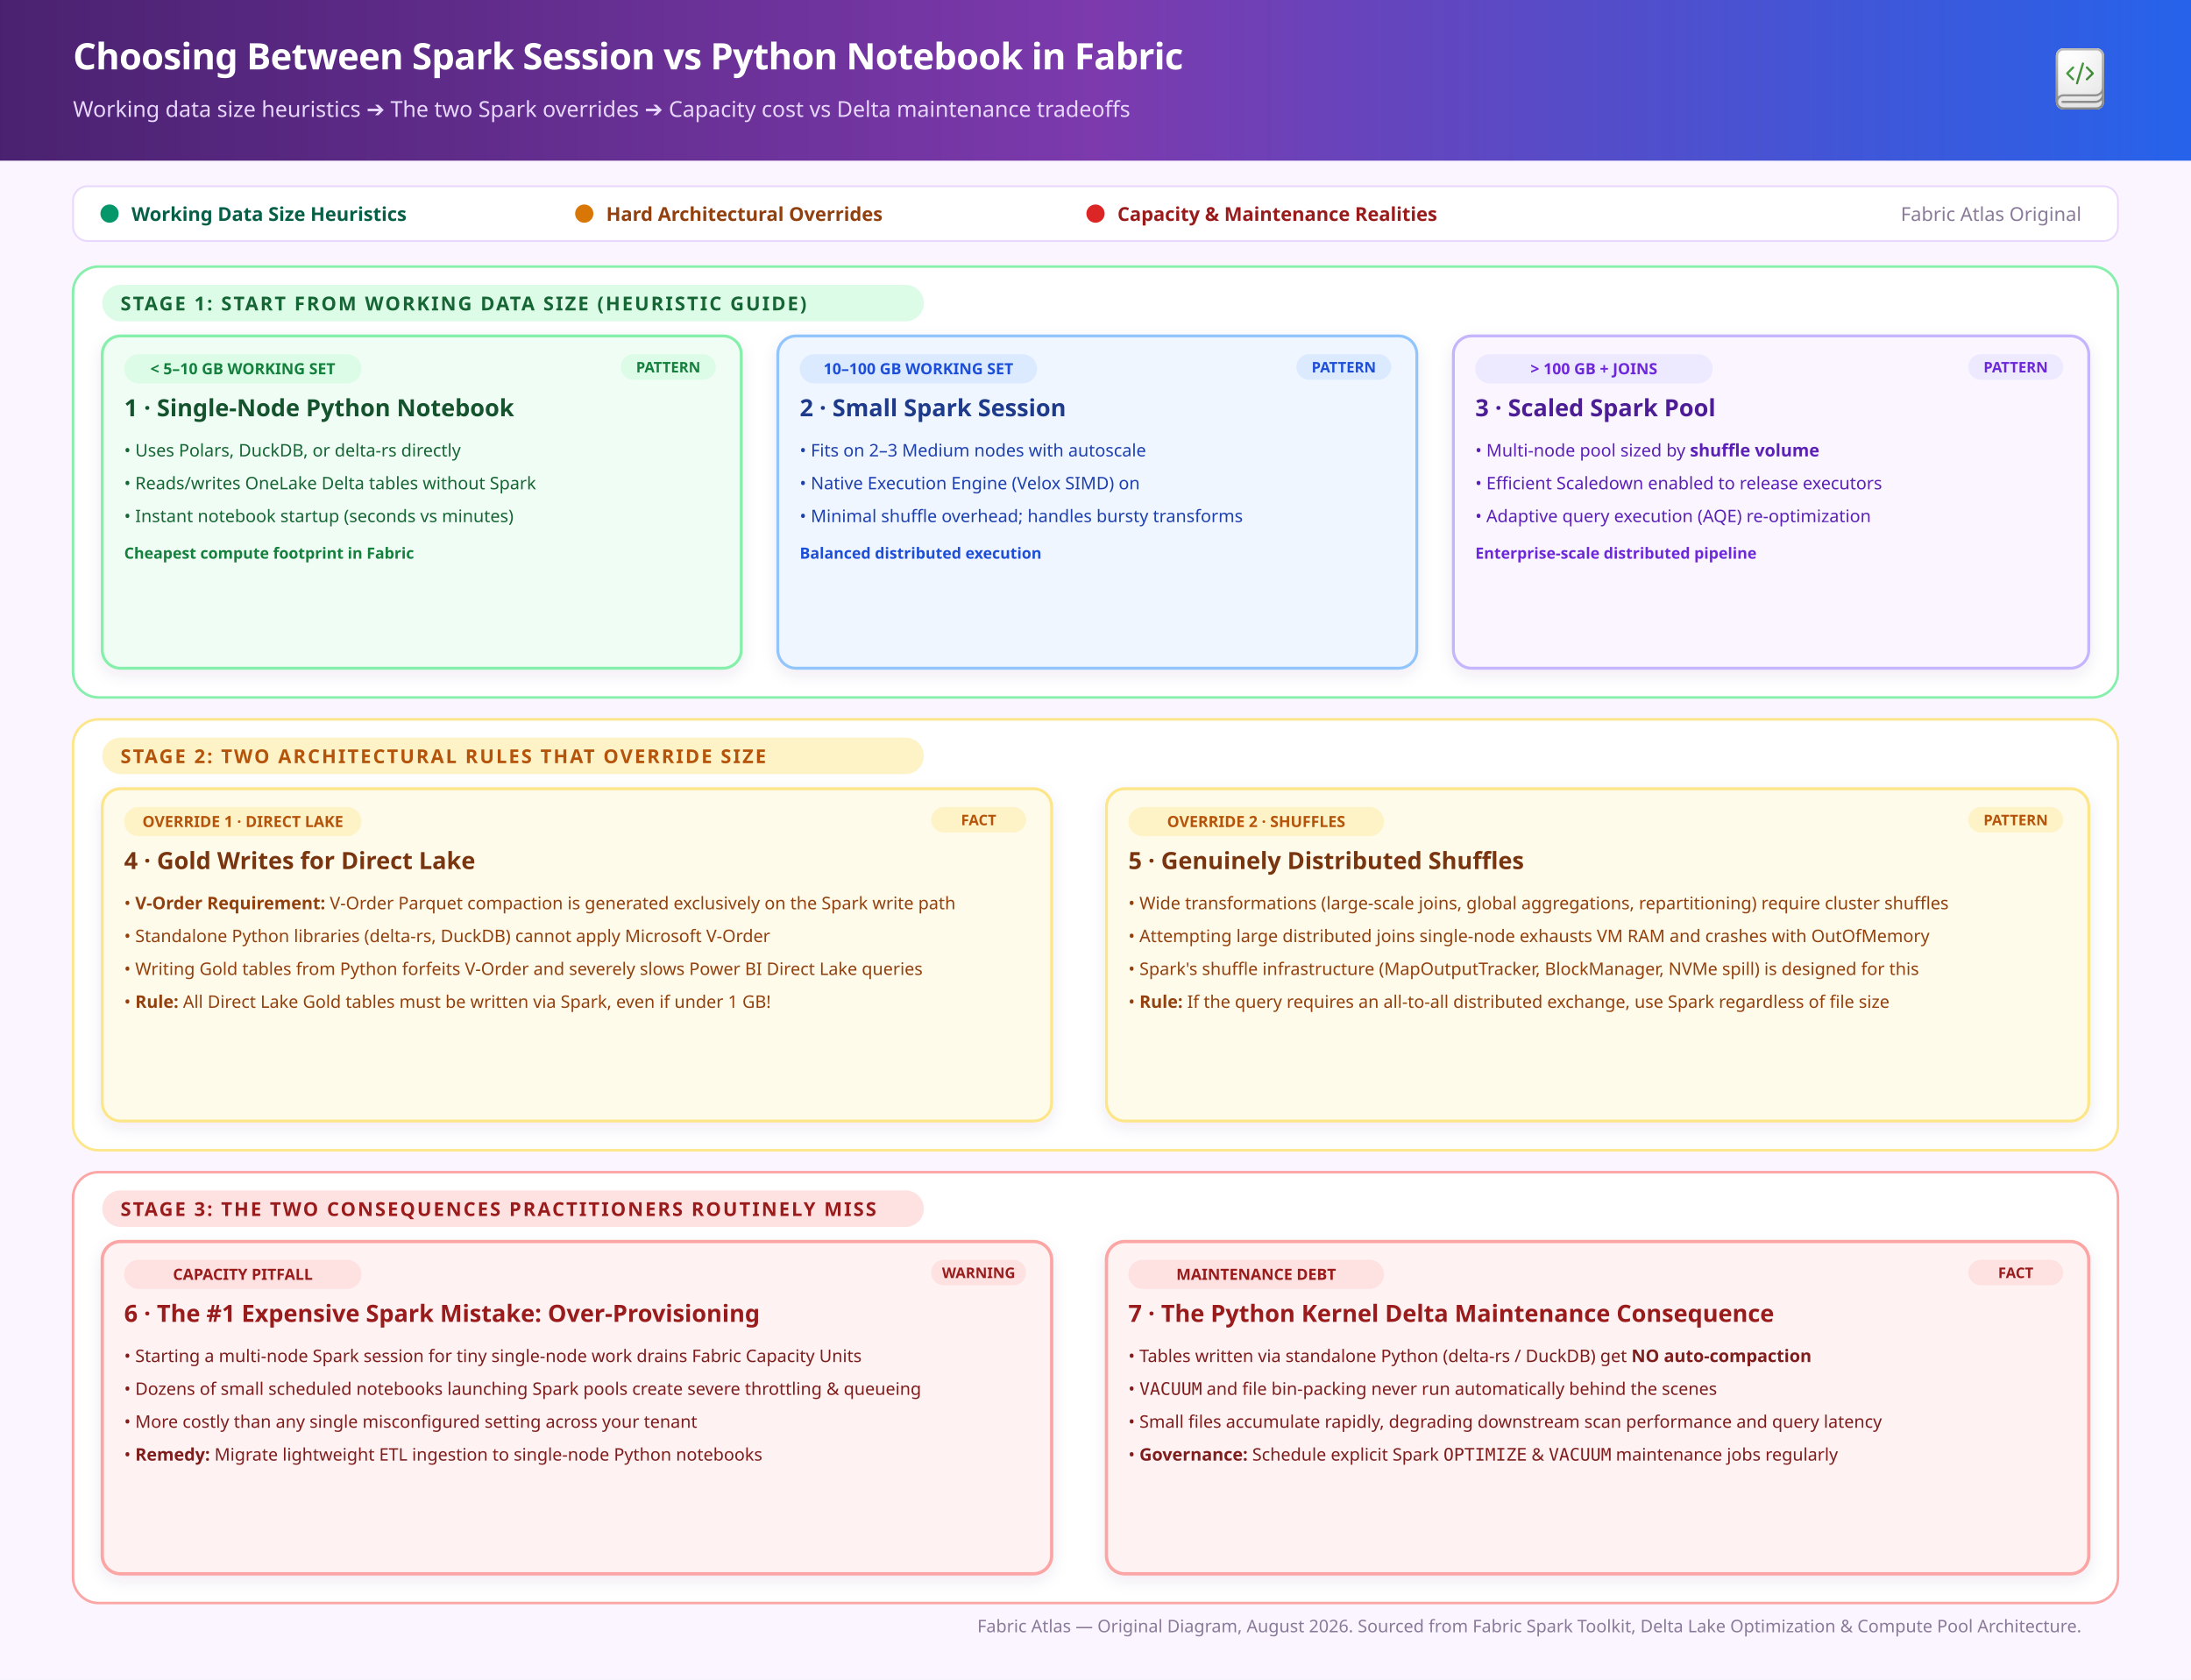
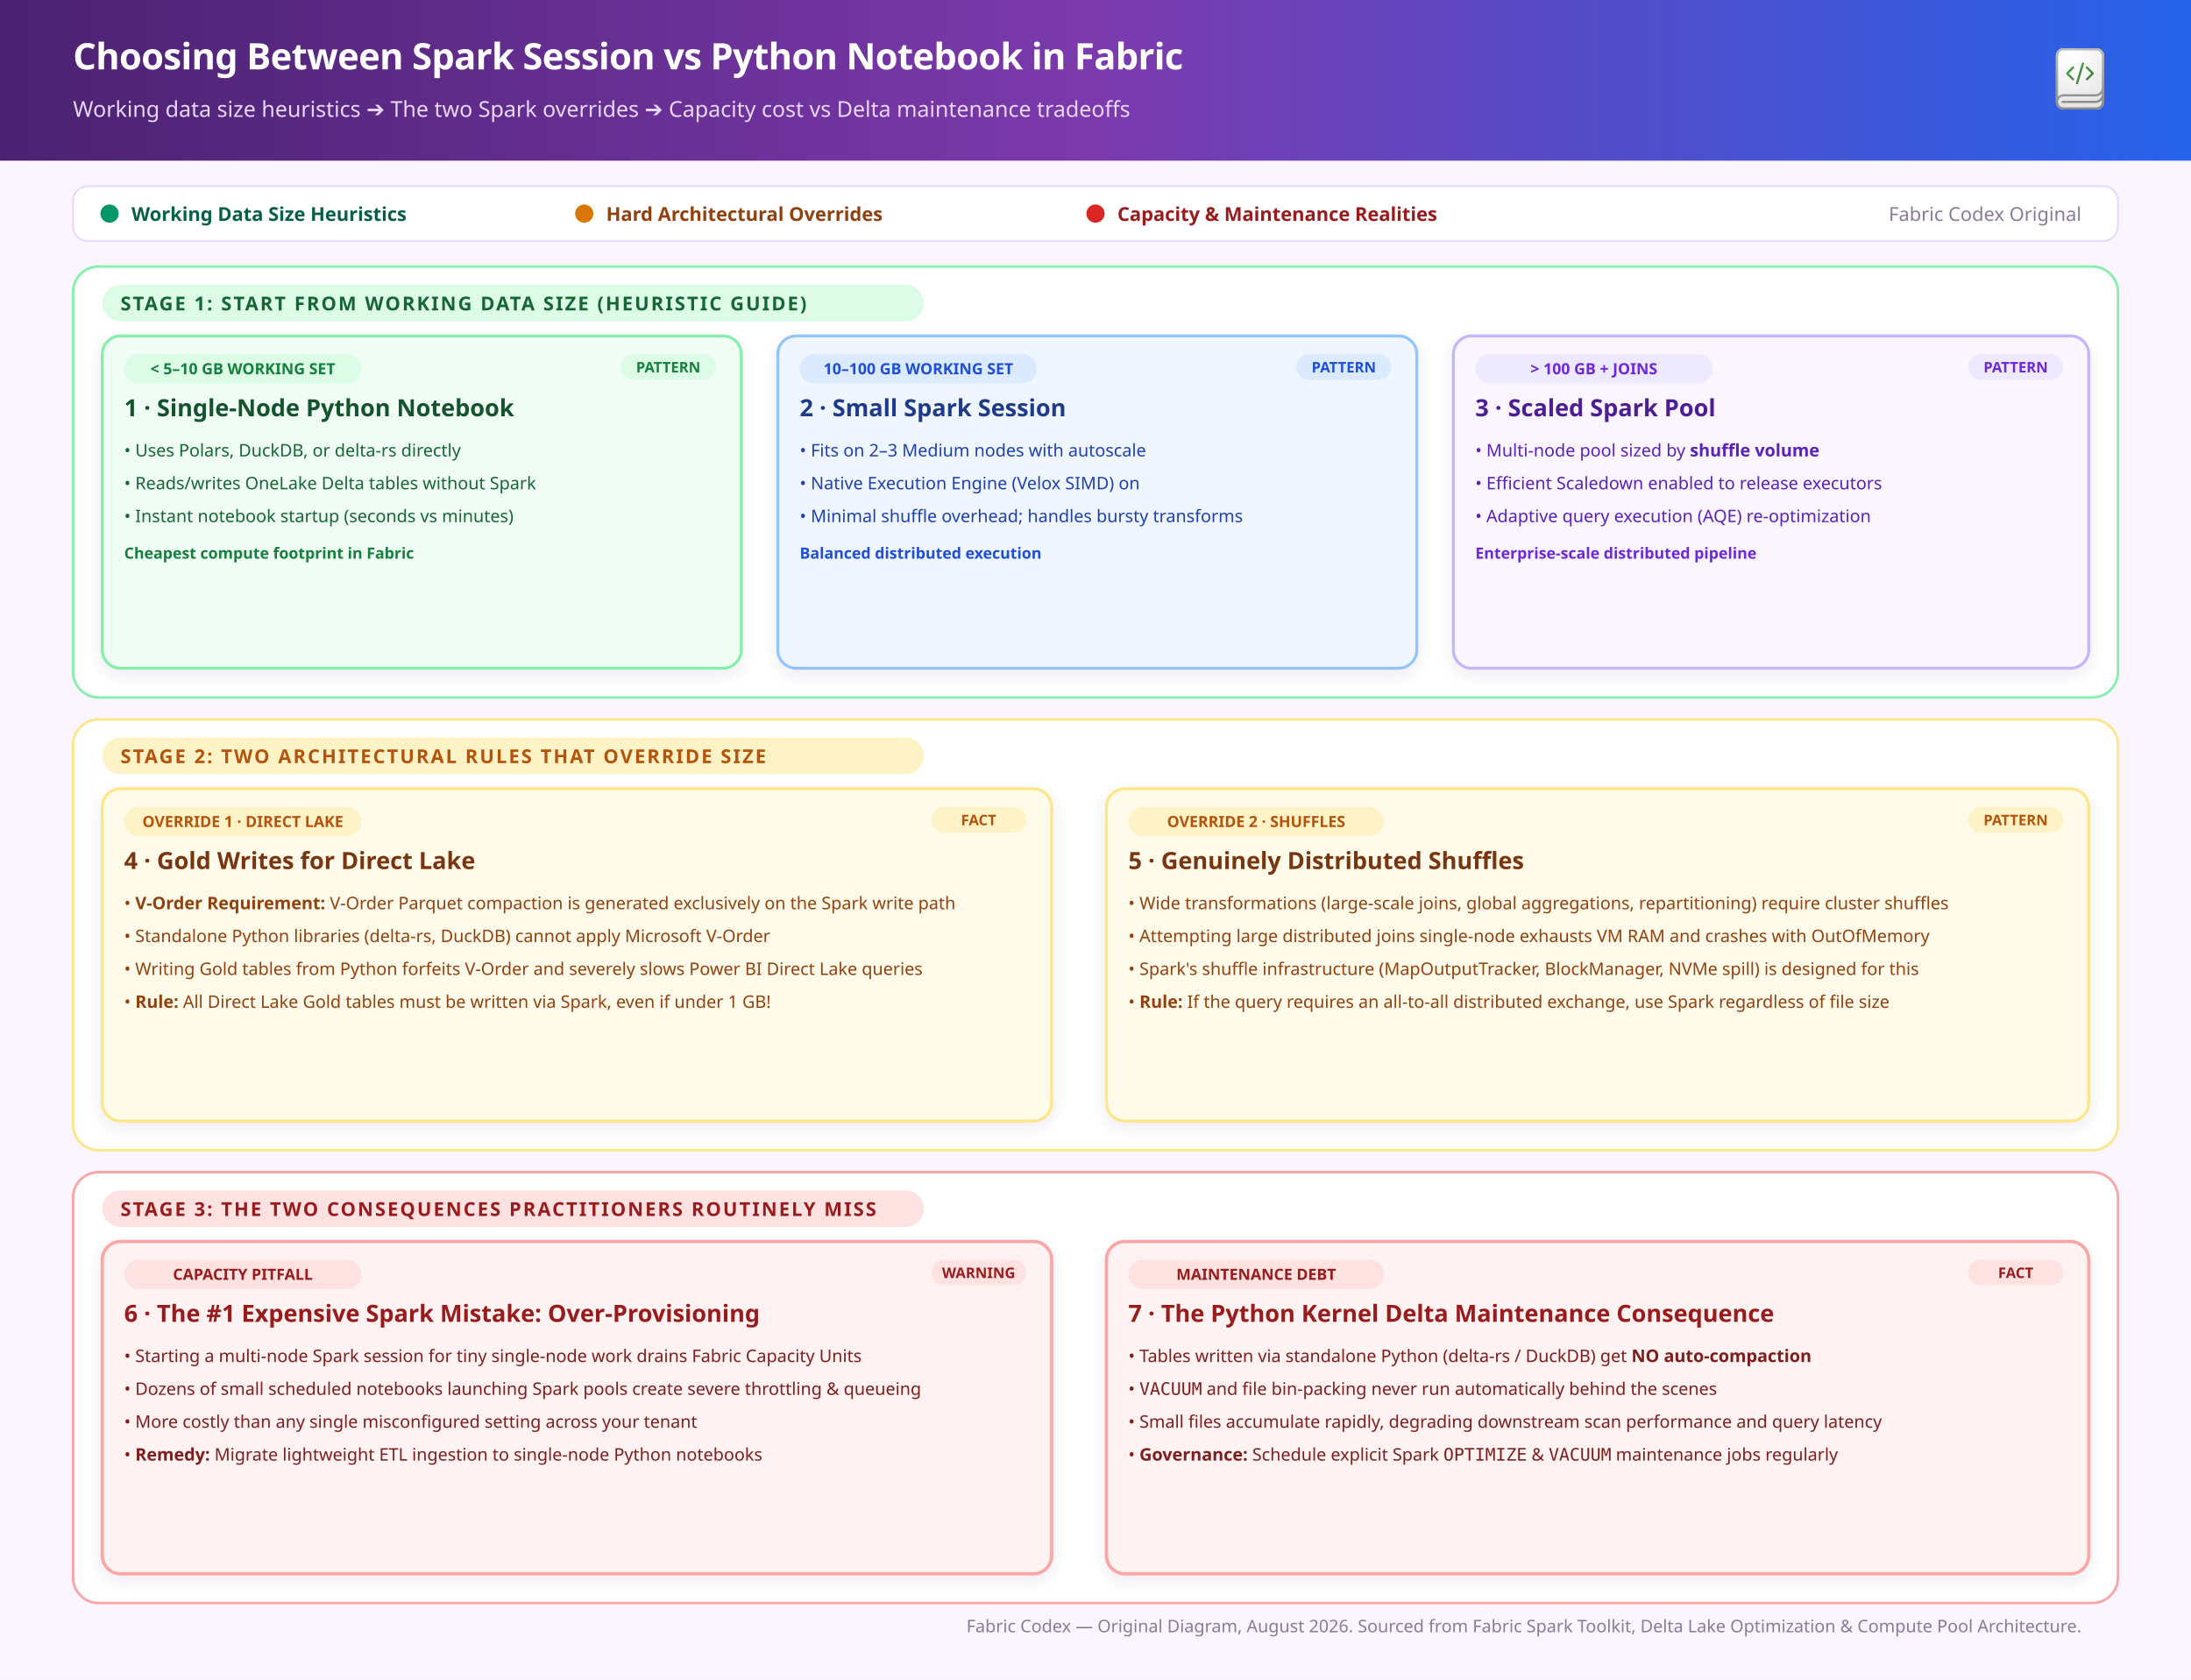
<svg xmlns="http://www.w3.org/2000/svg" viewBox="0 0 1200 920" font-family="Segoe UI, -apple-system, sans-serif" role="img" aria-labelledby="fabric-spark-vs-python-engine-choice-title fabric-spark-vs-python-engine-choice-desc" data-diagram-id="fabric-spark-vs-python-engine-choice">
  <defs>
    <linearGradient id="py-head" x1="0" y1="0" x2="1" y2="0">
      <stop offset="0" stop-color="#4A2170" />
      <stop offset="0.5" stop-color="#7C3AAD" />
      <stop offset="1" stop-color="#2563EB" />
    </linearGradient>
    <filter id="py-shadow" x="-4%" y="-6%" width="108%" height="116%" filterUnits="userSpaceOnUse">
      <feDropShadow dx="0" dy="3" stdDeviation="4" flood-color="#4A2170" flood-opacity="0.08" />
    </filter>
    <marker id="py-arr-green" viewBox="0 0 10 10" refX="8" refY="5" markerWidth="7" markerHeight="7" orient="auto-start-reverse">
      <path d="M0 0 L10 5 L0 10 z" fill="#059669" />
    </marker>
    <marker id="py-arr-amber" viewBox="0 0 10 10" refX="8" refY="5" markerWidth="7" markerHeight="7" orient="auto-start-reverse">
      <path d="M0 0 L10 5 L0 10 z" fill="#D97706" />
    </marker>
    <marker id="py-arr-red" viewBox="0 0 10 10" refX="8" refY="5" markerWidth="7" markerHeight="7" orient="auto-start-reverse">
      <path d="M0 0 L10 5 L0 10 z" fill="#DC2626" />
    </marker>
    <linearGradient id="py-nb-a" x1="11.111" x2="15.576" y1="2" y2="30.067" gradientUnits="userSpaceOnUse">
      <stop stop-color="#fff" />
      <stop offset="1" stop-color="#EBEBEB" />
    </linearGradient>
    <linearGradient id="py-nb-c" x1="9.691" x2="19.427" y1="8.5" y2="20.784" gradientUnits="userSpaceOnUse">
      <stop stop-color="#4BA446" />
      <stop offset="1" stop-color="#3F7D35" />
    </linearGradient>
    <linearGradient id="py-nb-f" x1="12.104" x2="16.851" y1="2" y2="29.972" gradientUnits="userSpaceOnUse">
      <stop stop-color="#BBB" />
      <stop offset="1" stop-color="#888" />
    </linearGradient>
    <radialGradient id="py-nb-b" cx="0" cy="0" r="1" gradientTransform="matrix(11.61113 22.16669 -17.08352 8.94852 12.028 9.292)" gradientUnits="userSpaceOnUse">
      <stop offset=".177" stop-color="#fff" />
      <stop offset="1" stop-color="#B8B8B8" />
    </radialGradient>
  </defs>
  <rect width="1200" height="920" fill="#FAF5FF" />
  <rect width="1200" height="88" fill="url(#py-head)" />
  <g data-official-icon="microsoft" data-icon-name="notebook_item_32">
    <g transform="translate(1120,24) scale(1.2)">
      <path fill="url(#py-nb-a)" d="M5 5.5A3.5 3.5 0 0 1 8.5 2h15A3.5 3.5 0 0 1 27 5.5v21a3.5 3.5 0 0 1-3.5 3.5h-15A3.5 3.5 0 0 1 5 26.5z" />
      <path fill="url(#py-nb-b)" fill-opacity=".2" d="M5 5.5A3.5 3.5 0 0 1 8.5 2h15A3.5 3.5 0 0 1 27 5.5v21a3.5 3.5 0 0 1-3.5 3.5h-15A3.5 3.5 0 0 1 5 26.5z" />
      <path fill="url(#py-nb-c)" d="M17.494 8.521a.5.5 0 0 1 .335.623l-2.7 9a.5.5 0 1 1-.957-.287l2.7-9a.5.5 0 0 1 .622-.336" />
      <path fill="url(#py-nb-c)" d="M18.797 10.446a.5.5 0 0 1 .707 0l2.63 2.63a.6.6 0 0 1 0 .848l-2.63 2.63a.5.5 0 0 1-.707-.708l2.346-2.346-2.346-2.347a.5.5 0 0 1 0-.707" />
      <path fill="url(#py-nb-c)" d="M12.496 10.446a.5.5 0 1 1 .707.707L10.857 13.5l2.346 2.346a.5.5 0 0 1-.707.707l-2.63-2.629a.6.6 0 0 1 0-.848z" />
      <path fill="url(#py-nb-f)" fill-rule="evenodd" d="M5 26.5v-21A3.5 3.5 0 0 1 8.5 2h15A3.5 3.5 0 0 1 27 5.5v21a3.5 3.5 0 0 1-3.5 3.5h-15A3.5 3.5 0 0 1 5 26.5M8.5 3h15A2.5 2.5 0 0 1 26 5.5V20a3 3 0 0 1-3 3H8.5A3.5 3.5 0 0 0 6 24.05V5.5A2.5 2.5 0 0 1 8.5 3M26 25.646v.854a2.5 2.5 0 0 1-2.5 2.5h-15a2.5 2.5 0 0 1 0-5H23a4 4 0 0 0 3-1.354V23a3 3 0 0 1-3 3H8a.5.5 0 0 0 0 1h15a4 4 0 0 0 3-1.354" clip-rule="evenodd" />
    </g>
  </g>
  <text x="40" y="38" font-size="20" font-weight="700" fill="#FFFFFF" letter-spacing="-0.3px">Choosing Between Spark Session vs Python Notebook in Fabric</text>
  <text x="40" y="64" font-size="12" fill="#E9D8FD">Working data size heuristics ➔ The two Spark overrides ➔ Capacity cost vs Delta maintenance tradeoffs</text>
  <g transform="translate(40,102)" font-size="10.5">
    <rect width="1120" height="30" rx="8" fill="#FFFFFF" stroke="#E9D8FD" />
    <circle cx="20" cy="15" r="5" fill="#059669" />
    <text x="32" y="19" fill="#065F46" font-weight="600">Working Data Size Heuristics</text>
    <circle cx="280" cy="15" r="5" fill="#D97706" />
    <text x="292" y="19" fill="#92400E" font-weight="600">Hard Architectural Overrides</text>
    <circle cx="560" cy="15" r="5" fill="#DC2626" />
    <text x="572" y="19" fill="#991B1B" font-weight="600">Capacity &amp; Maintenance Realities</text>
-     <text x="1100" y="19" text-anchor="end" fill="#8A7A99">Fabric Atlas Original</text>
+     <text x="1100" y="19" text-anchor="end" fill="#8A7A99">Fabric Codex Original</text>
  </g>
  <rect x="40" y="146" width="1120" height="236" rx="14" fill="#FFFFFF" stroke="#86EFAC" stroke-width="1.4" />
  <rect x="56" y="156" width="450" height="20" rx="10" fill="#DCFCE7" />
  <text x="66" y="170" font-size="10.5" font-weight="700" fill="#166534" letter-spacing="1px">STAGE 1: START FROM WORKING DATA SIZE (HEURISTIC GUIDE)</text>
  <g data-node-id="small" role="group" tabindex="0" aria-label="Under roughly 5–10 GB">
    <rect x="56" y="184" width="350" height="182" rx="10" fill="#F0FDF4" stroke="#86EFAC" stroke-width="1.6" filter="url(#py-shadow)" />
    <rect x="68" y="194" width="130" height="16" rx="8" fill="#DCFCE7" />
    <text x="133" y="205" text-anchor="middle" font-size="8.5" font-weight="700" fill="#15803D">&lt; 5–10 GB WORKING SET</text>
    <text x="68" y="228" font-size="13" font-weight="700" fill="#14532D">1 · Single-Node Python Notebook</text>
    <text x="68" y="250" font-size="9.5" fill="#166534">• Uses Polars, DuckDB, or delta-rs directly</text>
    <text x="68" y="268" font-size="9.5" fill="#166534">• Reads/writes OneLake Delta tables without Spark</text>
    <text x="68" y="286" font-size="9.5" fill="#166534">• Instant notebook startup (seconds vs minutes)</text>
    <text x="68" y="306" font-size="8.5" font-weight="700" fill="#15803D">Cheapest compute footprint in Fabric</text>
    <rect x="340" y="194" width="52" height="14" rx="7" fill="#DCFCE7" />
    <text x="366" y="204" text-anchor="middle" font-size="8" font-weight="700" fill="#15803D">PATTERN</text>
  </g>
  <g data-node-id="medium" role="group" tabindex="0" aria-label="Roughly 10–100 GB">
    <rect x="426" y="184" width="350" height="182" rx="10" fill="#EFF6FF" stroke="#93C5FD" stroke-width="1.6" filter="url(#py-shadow)" />
    <rect x="438" y="194" width="130" height="16" rx="8" fill="#DBEAFE" />
    <text x="503" y="205" text-anchor="middle" font-size="8.5" font-weight="700" fill="#1D4ED8">10–100 GB WORKING SET</text>
    <text x="438" y="228" font-size="13" font-weight="700" fill="#1E3A8A">2 · Small Spark Session</text>
    <text x="438" y="250" font-size="9.5" fill="#1E40AF">• Fits on 2–3 Medium nodes with autoscale</text>
    <text x="438" y="268" font-size="9.5" fill="#1E40AF">• Native Execution Engine (Velox SIMD) on</text>
    <text x="438" y="286" font-size="9.5" fill="#1E40AF">• Minimal shuffle overhead; handles bursty transforms</text>
    <text x="438" y="306" font-size="8.5" font-weight="700" fill="#1D4ED8">Balanced distributed execution</text>
    <rect x="710" y="194" width="52" height="14" rx="7" fill="#DBEAFE" />
    <text x="736" y="204" text-anchor="middle" font-size="8" font-weight="700" fill="#1D4ED8">PATTERN</text>
  </g>
  <g data-node-id="large" role="group" tabindex="0" aria-label="Beyond roughly 100 GB with joins">
    <rect x="796" y="184" width="348" height="182" rx="10" fill="#FAF5FF" stroke="#C4B5FD" stroke-width="1.6" filter="url(#py-shadow)" />
    <rect x="808" y="194" width="130" height="16" rx="8" fill="#EDE9FE" />
    <text x="873" y="205" text-anchor="middle" font-size="8.5" font-weight="700" fill="#6D28D9">&gt; 100 GB + JOINS</text>
    <text x="808" y="228" font-size="13" font-weight="700" fill="#4C1D95">3 · Scaled Spark Pool</text>
    <text x="808" y="250" font-size="9.5" fill="#5B21B6">• Multi-node pool sized by <tspan font-weight="700">shuffle volume</tspan>
    </text>
    <text x="808" y="268" font-size="9.5" fill="#5B21B6">• Efficient Scaledown enabled to release executors</text>
    <text x="808" y="286" font-size="9.5" fill="#5B21B6">• Adaptive query execution (AQE) re-optimization</text>
    <text x="808" y="306" font-size="8.5" font-weight="700" fill="#6D28D9">Enterprise-scale distributed pipeline</text>
    <rect x="1078" y="194" width="52" height="14" rx="7" fill="#EDE9FE" />
    <text x="1104" y="204" text-anchor="middle" font-size="8" font-weight="700" fill="#6D28D9">PATTERN</text>
  </g>
  <rect x="40" y="394" width="1120" height="236" rx="14" fill="#FFFFFF" stroke="#FDE68A" stroke-width="1.4" />
  <rect x="56" y="404" width="450" height="20" rx="10" fill="#FEF3C7" />
  <text x="66" y="418" font-size="10.5" font-weight="700" fill="#B45309" letter-spacing="1px">STAGE 2: TWO ARCHITECTURAL RULES THAT OVERRIDE SIZE</text>
  <g data-node-id="vorder" role="group" tabindex="0" aria-label="Gold writes for Direct Lake">
    <rect x="56" y="432" width="520" height="182" rx="10" fill="#FFFBEB" stroke="#FDE68A" stroke-width="1.6" filter="url(#py-shadow)" />
    <rect x="68" y="442" width="130" height="16" rx="8" fill="#FEF3C7" />
    <text x="133" y="453" text-anchor="middle" font-size="8.5" font-weight="700" fill="#B45309">OVERRIDE 1 · DIRECT LAKE</text>
    <text x="68" y="476" font-size="13" font-weight="700" fill="#78350F">4 · Gold Writes for Direct Lake</text>
    <text x="68" y="498" font-size="9.5" fill="#92400E">• <tspan font-weight="700">V-Order Requirement:</tspan> V-Order Parquet compaction is generated exclusively on the Spark write path</text>
    <text x="68" y="516" font-size="9.5" fill="#92400E">• Standalone Python libraries (delta-rs, DuckDB) cannot apply Microsoft V-Order</text>
    <text x="68" y="534" font-size="9.5" fill="#92400E">• Writing Gold tables from Python forfeits V-Order and severely slows Power BI Direct Lake queries</text>
    <text x="68" y="552" font-size="9.5" fill="#92400E">• <tspan font-weight="700">Rule:</tspan> All Direct Lake Gold tables must be written via Spark, even if under 1 GB!</text>
    <rect x="510" y="442" width="52" height="14" rx="7" fill="#FEF3C7" />
    <text x="536" y="452" text-anchor="middle" font-size="8" font-weight="700" fill="#B45309">FACT</text>
  </g>
  <g data-node-id="shuffle" role="group" tabindex="0" aria-label="Genuinely distributed shuffles">
    <rect x="606" y="432" width="538" height="182" rx="10" fill="#FFFBEB" stroke="#FDE68A" stroke-width="1.6" filter="url(#py-shadow)" />
    <rect x="618" y="442" width="140" height="16" rx="8" fill="#FEF3C7" />
    <text x="688" y="453" text-anchor="middle" font-size="8.5" font-weight="700" fill="#B45309">OVERRIDE 2 · SHUFFLES</text>
    <text x="618" y="476" font-size="13" font-weight="700" fill="#78350F">5 · Genuinely Distributed Shuffles</text>
    <text x="618" y="498" font-size="9.5" fill="#92400E">• Wide transformations (large-scale joins, global aggregations, repartitioning) require cluster shuffles</text>
    <text x="618" y="516" font-size="9.5" fill="#92400E">• Attempting large distributed joins single-node exhausts VM RAM and crashes with OutOfMemory</text>
    <text x="618" y="534" font-size="9.5" fill="#92400E">• Spark's shuffle infrastructure (MapOutputTracker, BlockManager, NVMe spill) is designed for this</text>
    <text x="618" y="552" font-size="9.5" fill="#92400E">• <tspan font-weight="700">Rule:</tspan> If the query requires an all-to-all distributed exchange, use Spark regardless of file size</text>
    <rect x="1078" y="442" width="52" height="14" rx="7" fill="#FEF3C7" />
    <text x="1104" y="452" text-anchor="middle" font-size="8" font-weight="700" fill="#B45309">PATTERN</text>
  </g>
  <rect x="40" y="642" width="1120" height="236" rx="14" fill="#FFFFFF" stroke="#FCA5A5" stroke-width="1.4" />
  <rect x="56" y="652" width="450" height="20" rx="10" fill="#FEE2E2" />
  <text x="66" y="666" font-size="10.5" font-weight="700" fill="#991B1B" letter-spacing="1px">STAGE 3: THE TWO CONSEQUENCES PRACTITIONERS ROUTINELY MISS</text>
  <g data-node-id="cost" role="group" tabindex="0" aria-label="Why this is the expensive mistake">
    <rect x="56" y="680" width="520" height="182" rx="10" fill="#FEF2F2" stroke="#FCA5A5" stroke-width="1.8" filter="url(#py-shadow)" />
    <rect x="68" y="690" width="130" height="16" rx="8" fill="#FEE2E2" />
    <text x="133" y="701" text-anchor="middle" font-size="8.5" font-weight="700" fill="#991B1B">CAPACITY PITFALL</text>
    <text x="68" y="724" font-size="13" font-weight="700" fill="#991B1B">6 · The #1 Expensive Spark Mistake: Over-Provisioning</text>
    <text x="68" y="746" font-size="9.5" fill="#7F1D1D">• Starting a multi-node Spark session for tiny single-node work drains Fabric Capacity Units</text>
    <text x="68" y="764" font-size="9.5" fill="#7F1D1D">• Dozens of small scheduled notebooks launching Spark pools create severe throttling &amp; queueing</text>
    <text x="68" y="782" font-size="9.5" fill="#7F1D1D">• More costly than any single misconfigured setting across your tenant</text>
    <text x="68" y="800" font-size="9.5" fill="#7F1D1D">• <tspan font-weight="700">Remedy:</tspan> Migrate lightweight ETL ingestion to single-node Python notebooks</text>
    <rect x="510" y="690" width="52" height="14" rx="7" fill="#FEE2E2" />
    <text x="536" y="700" text-anchor="middle" font-size="8" font-weight="700" fill="#991B1B">WARNING</text>
  </g>
  <g data-node-id="maint" role="group" tabindex="0" aria-label="Python-written tables need more maintenance">
    <rect x="606" y="680" width="538" height="182" rx="10" fill="#FEF2F2" stroke="#FCA5A5" stroke-width="1.8" filter="url(#py-shadow)" />
    <rect x="618" y="690" width="140" height="16" rx="8" fill="#FEE2E2" />
    <text x="688" y="701" text-anchor="middle" font-size="8.5" font-weight="700" fill="#991B1B">MAINTENANCE DEBT</text>
    <text x="618" y="724" font-size="13" font-weight="700" fill="#991B1B">7 · The Python Kernel Delta Maintenance Consequence</text>
    <text x="618" y="746" font-size="9.5" fill="#7F1D1D">• Tables written via standalone Python (delta-rs / DuckDB) get <tspan font-weight="700">NO auto-compaction</tspan>
    </text>
    <text x="618" y="764" font-size="9.5" fill="#7F1D1D">• <tspan font-family="monospace">VACUUM</tspan> and file bin-packing never run automatically behind the scenes</text>
    <text x="618" y="782" font-size="9.5" fill="#7F1D1D">• Small files accumulate rapidly, degrading downstream scan performance and query latency</text>
    <text x="618" y="800" font-size="9.5" fill="#7F1D1D">• <tspan font-weight="700">Governance:</tspan> Schedule explicit Spark <tspan font-family="monospace">OPTIMIZE</tspan> &amp; <tspan font-family="monospace">VACUUM</tspan> maintenance jobs regularly</text>
    <rect x="1078" y="690" width="52" height="14" rx="7" fill="#FEE2E2" />
    <text x="1104" y="700" text-anchor="middle" font-size="8" font-weight="700" fill="#991B1B">FACT</text>
  </g>
-   <text x="1140" y="894" text-anchor="end" font-size="9.5" fill="#8A7A99">Fabric Atlas — Original Diagram, August 2026. Sourced from Fabric Spark Toolkit, Delta Lake Optimization &amp; Compute Pool Architecture.</text>
+   <text x="1140" y="894" text-anchor="end" font-size="9.5" fill="#8A7A99">Fabric Codex — Original Diagram, August 2026. Sourced from Fabric Spark Toolkit, Delta Lake Optimization &amp; Compute Pool Architecture.</text>
</svg>
